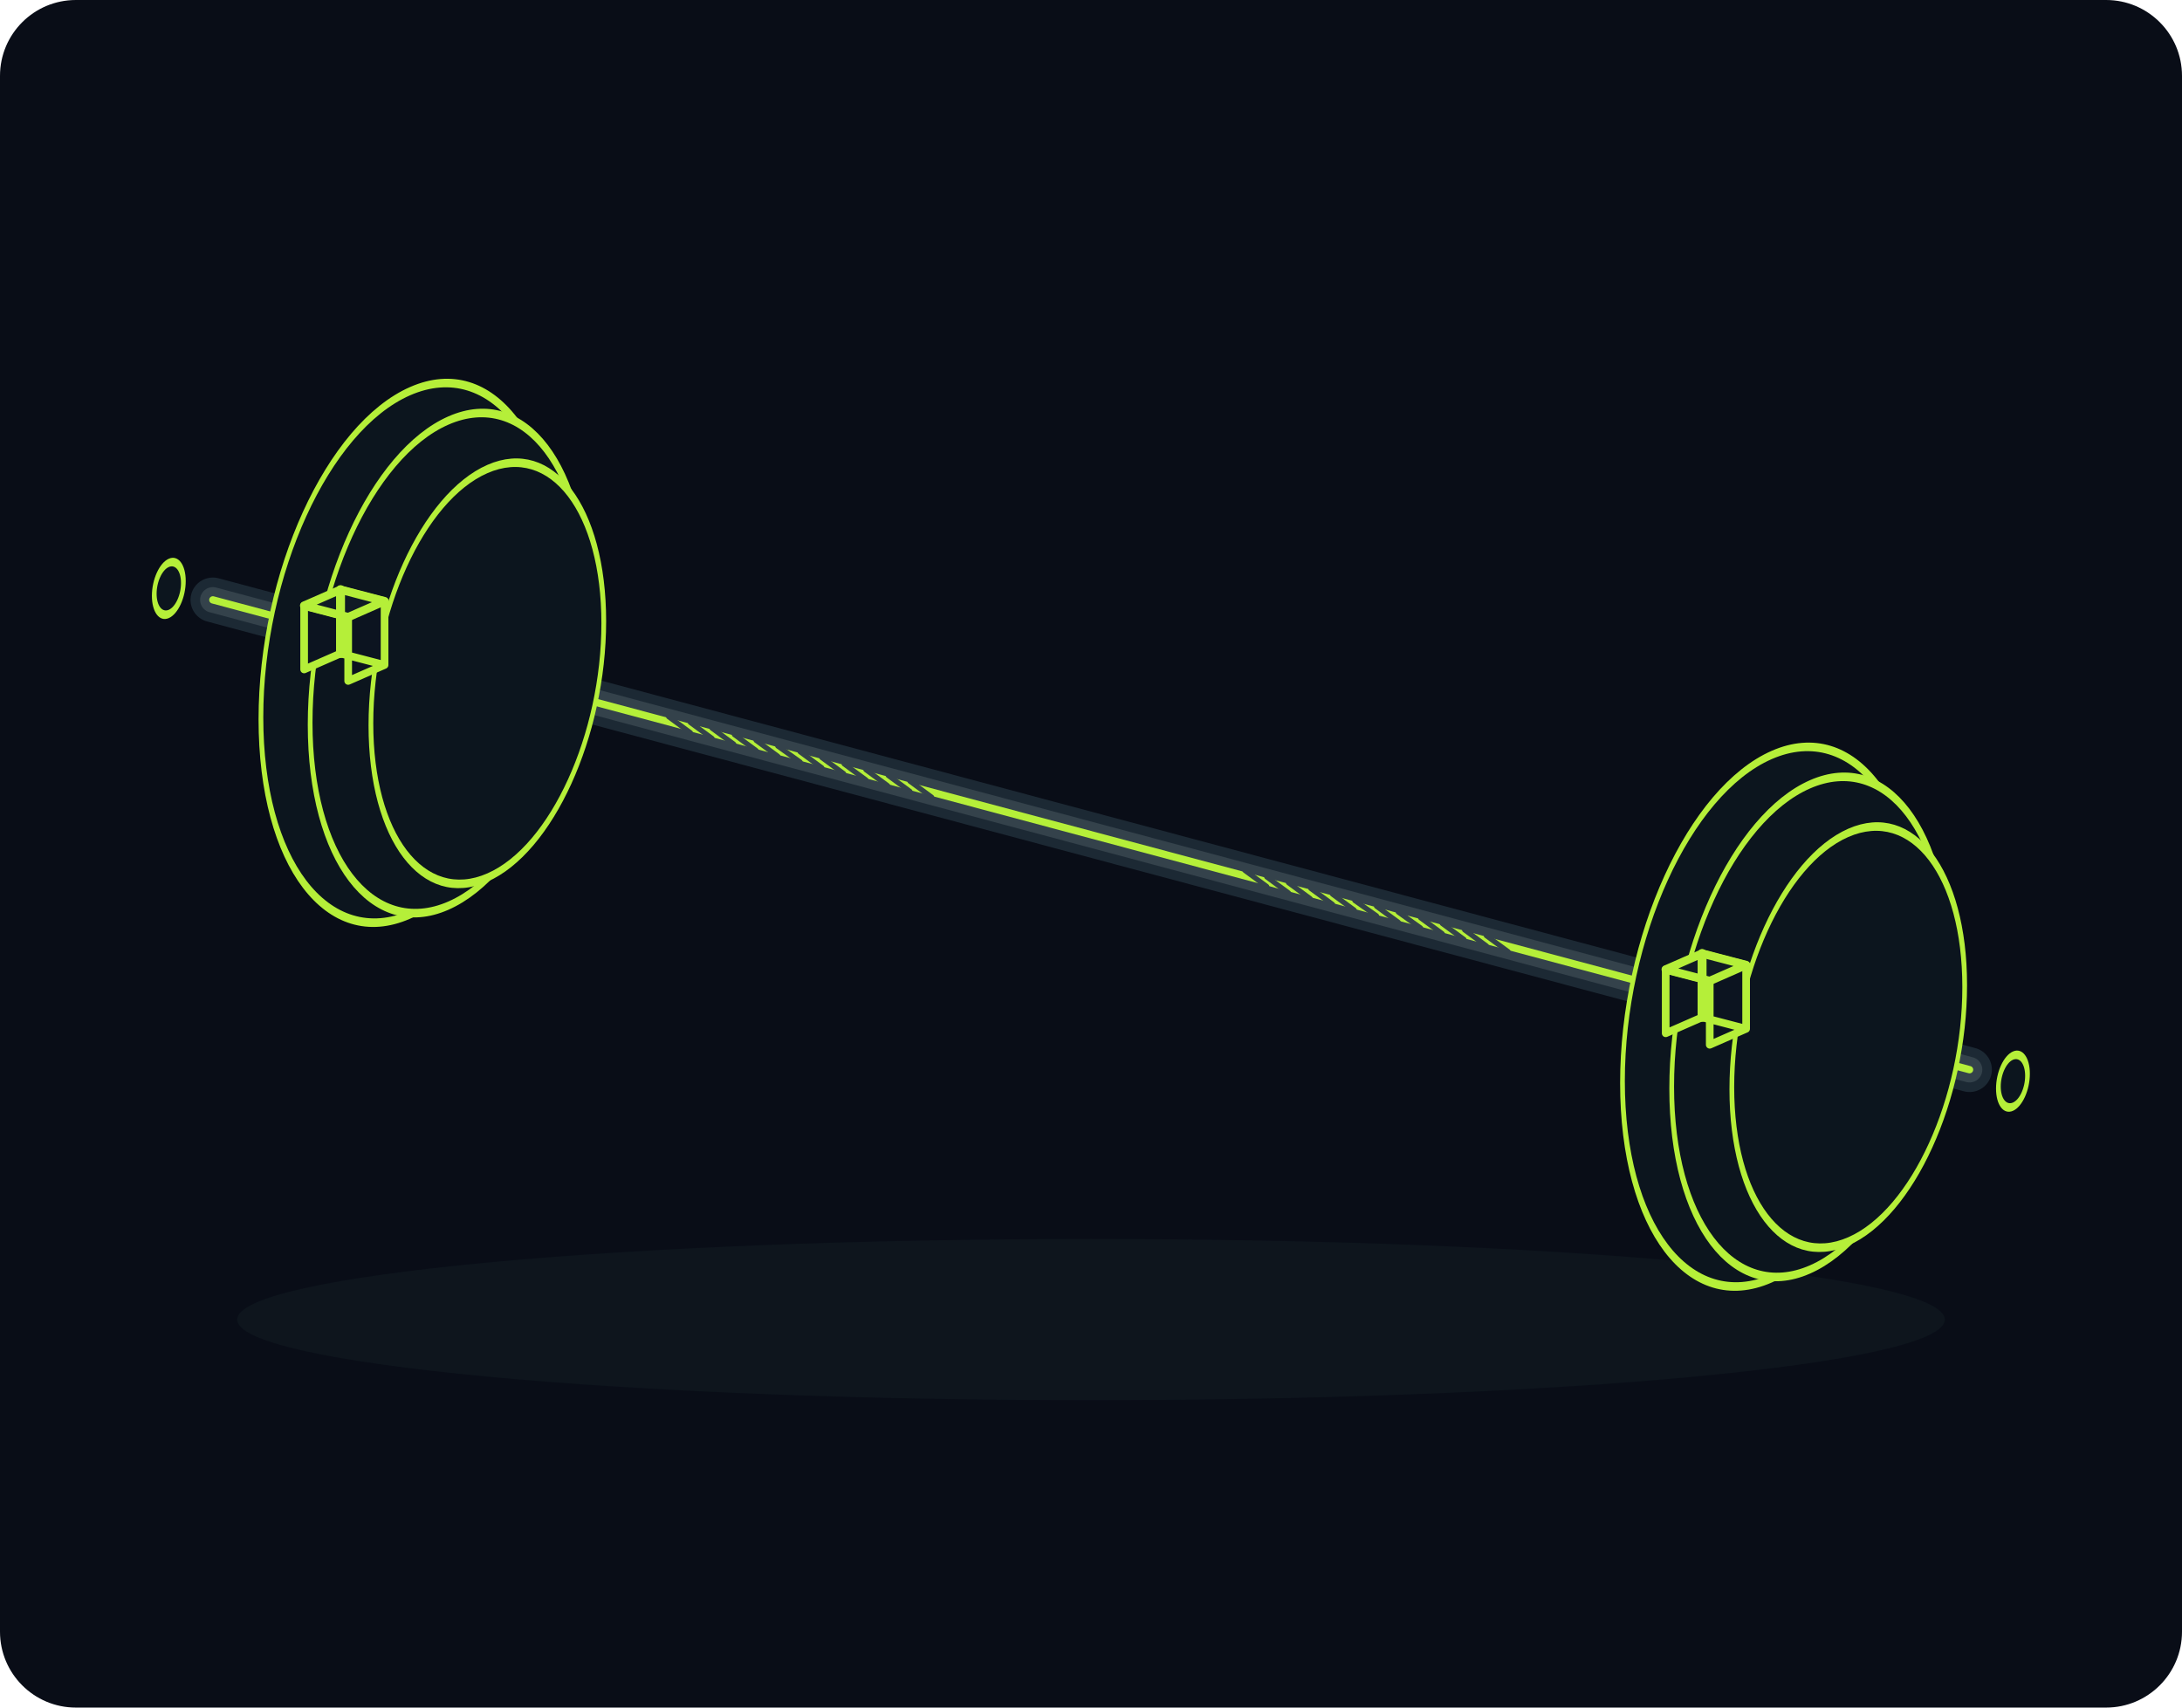
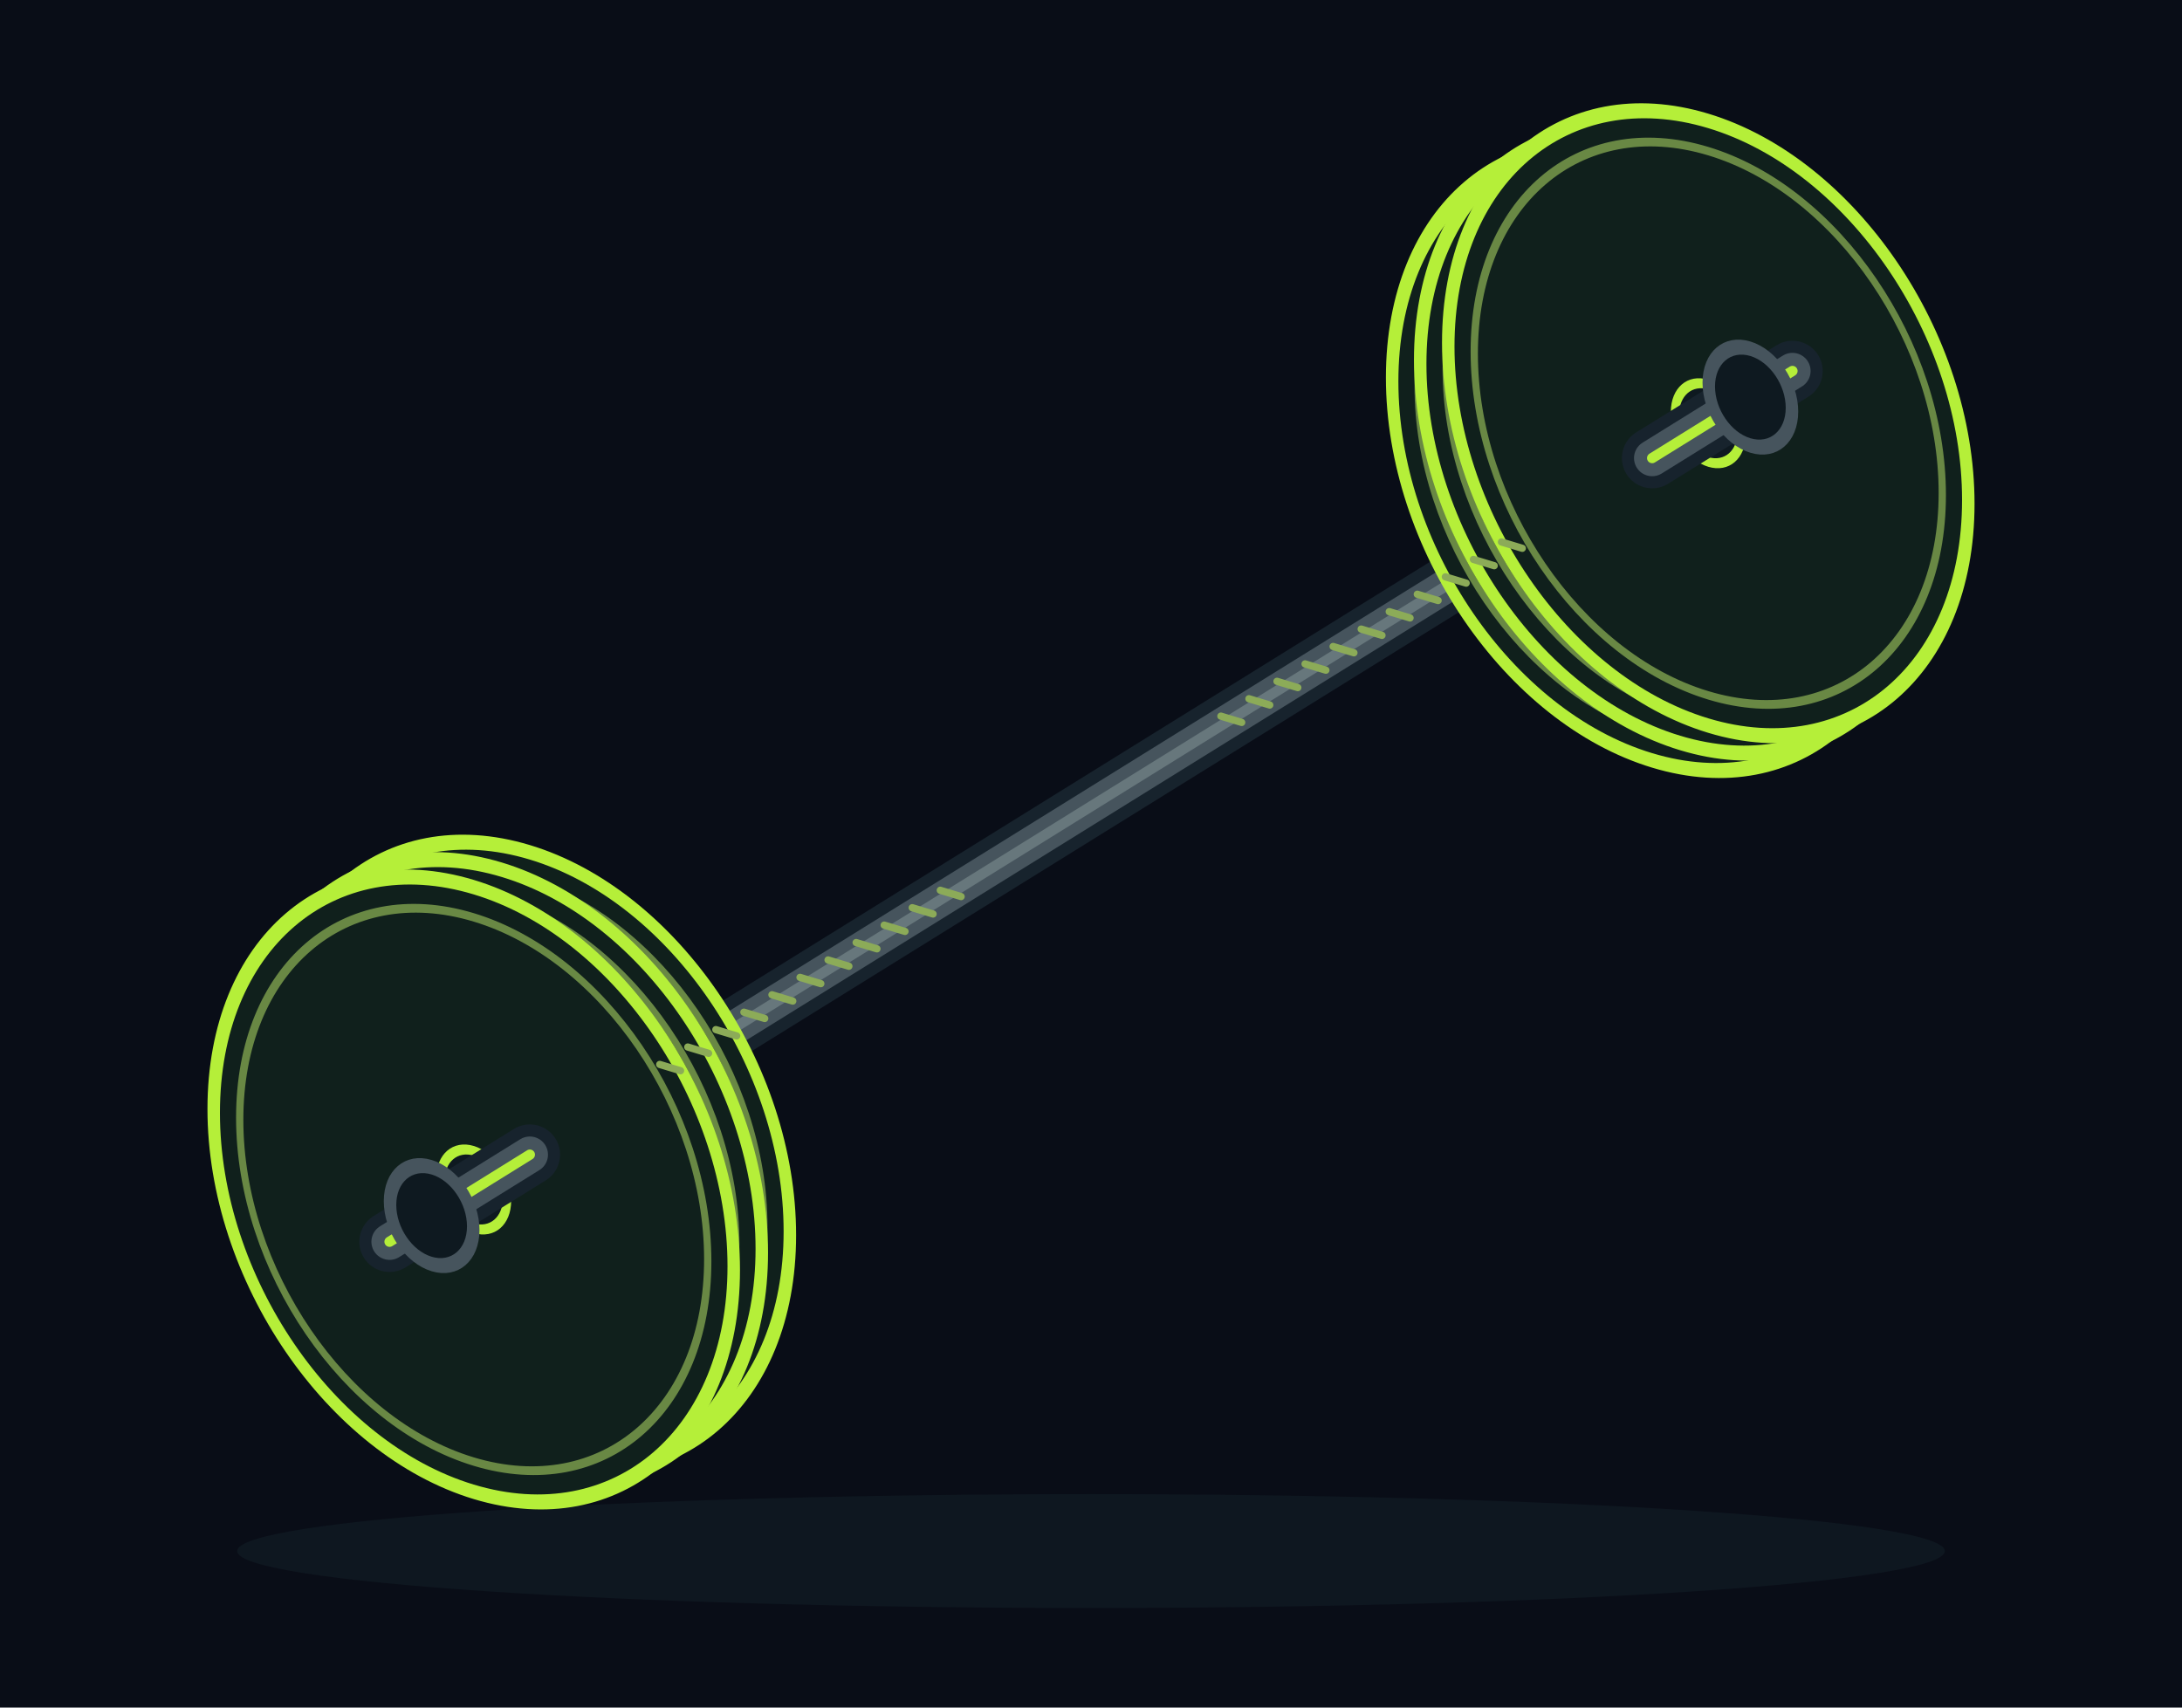
- <svg xmlns="http://www.w3.org/2000/svg" viewBox="0 0 460 360">
-   <rect width="460" height="360" rx="16" fill="#090d17" />
-   <ellipse cx="230" cy="278.2" rx="180" ry="17" fill="#101a21" opacity=".6" />
-   <g transform="translate(-93.33 -150.34) scale(1.3457)">
-     <path d="M102.7,205.7 L377.9,279.3" fill="none" stroke="#1c2934" stroke-width="7" stroke-linecap="round" stroke-linejoin="round" />
-     <path d="M102.7,205.7 L377.9,279.3" fill="none" stroke="#34424b" stroke-width="4" stroke-linecap="round" stroke-linejoin="round" />
-     <path d="M102.7,205.7 L377.9,279.3" fill="none" stroke="#b5ef39" stroke-width="1.15" stroke-linecap="round" stroke-linejoin="round" />
-     <circle r="41" transform="matrix(-.57 .25 0 -1 133.6 214.0)" fill="#0c151e" stroke="#b5ef39" stroke-width="1.3" />
-     <circle r="38" transform="matrix(-.57 .25 0 -1 139.6 215.6)" fill="#0c151e" stroke="#b5ef39" stroke-width="1.3" />
-     <circle r="32" transform="matrix(-.57 .25 0 -1 145.7 217.2)" fill="#0c151e" stroke="#b5ef39" stroke-width="1.3" />
-     <path d="M122.7,214.1 L129.6,215.9 L123.9,218.4 L123.9,208.4 L117.0,206.6 L117.0,216.6 L122.7,214.1 L122.7,204.1 L129.6,205.9 L129.6,215.9 Z" fill="#0c1420" stroke="#b5ef39" stroke-width="1.2" stroke-linecap="round" stroke-linejoin="round" />
-     <path d="M122.7,204.1 L129.6,205.9 L123.9,208.4 L117.0,206.6 Z" fill="#101b25" stroke="#b5ef39" stroke-width="1.3" stroke-linecap="round" stroke-linejoin="round" />
-     <path d="M122.7,204.1 L122.7,214.1" fill="none" stroke="#b5ef39" stroke-width="1.4" stroke-linecap="round" stroke-linejoin="round" />
-     <circle r="41" transform="matrix(-.57 .25 0 -1 346.9 271.0)" fill="#0c151e" stroke="#b5ef39" stroke-width="1.3" />
-     <circle r="38" transform="matrix(-.57 .25 0 -1 352.9 272.6)" fill="#0c151e" stroke="#b5ef39" stroke-width="1.3" />
-     <circle r="32" transform="matrix(-.57 .25 0 -1 358.9 274.2)" fill="#0c151e" stroke="#b5ef39" stroke-width="1.3" />
-     <path d="M336.0,271.1 L342.9,272.9 L337.2,275.4 L337.2,265.4 L330.3,263.6 L330.3,273.6 L336.0,271.1 L336.0,261.1 L342.9,262.9 L342.9,272.9 Z" fill="#0c1420" stroke="#b5ef39" stroke-width="1.2" stroke-linecap="round" stroke-linejoin="round" />
-     <path d="M336.0,261.1 L342.9,262.9 L337.2,265.4 L330.3,263.6 Z" fill="#101b25" stroke="#b5ef39" stroke-width="1.3" stroke-linecap="round" stroke-linejoin="round" />
-     <path d="M336.0,261.1 L336.0,271.1" fill="none" stroke="#b5ef39" stroke-width="1.4" stroke-linecap="round" stroke-linejoin="round" />
-     <path d="M177.5,226.5 L174.1,224.0" fill="none" stroke="#34424b" stroke-width="0.8" stroke-linecap="round" stroke-linejoin="round" />
-     <path d="M180.9,227.4 L177.5,224.9" fill="none" stroke="#34424b" stroke-width="0.8" stroke-linecap="round" stroke-linejoin="round" />
-     <path d="M184.3,228.3 L180.9,225.8" fill="none" stroke="#34424b" stroke-width="0.8" stroke-linecap="round" stroke-linejoin="round" />
-     <path d="M187.8,229.3 L184.4,226.8" fill="none" stroke="#34424b" stroke-width="0.8" stroke-linecap="round" stroke-linejoin="round" />
-     <path d="M191.2,230.2 L187.8,227.7" fill="none" stroke="#34424b" stroke-width="0.8" stroke-linecap="round" stroke-linejoin="round" />
-     <path d="M194.7,231.1 L191.2,228.6" fill="none" stroke="#34424b" stroke-width="0.8" stroke-linecap="round" stroke-linejoin="round" />
-     <path d="M198.1,232.0 L194.7,229.5" fill="none" stroke="#34424b" stroke-width="0.8" stroke-linecap="round" stroke-linejoin="round" />
-     <path d="M201.5,232.9 L198.1,230.4" fill="none" stroke="#34424b" stroke-width="0.8" stroke-linecap="round" stroke-linejoin="round" />
-     <path d="M205.0,233.9 L201.6,231.4" fill="none" stroke="#34424b" stroke-width="0.8" stroke-linecap="round" stroke-linejoin="round" />
-     <path d="M208.4,234.8 L205.0,232.3" fill="none" stroke="#34424b" stroke-width="0.8" stroke-linecap="round" stroke-linejoin="round" />
-     <path d="M211.9,235.7 L208.5,233.2" fill="none" stroke="#34424b" stroke-width="0.8" stroke-linecap="round" stroke-linejoin="round" />
-     <path d="M215.3,236.6 L211.9,234.1" fill="none" stroke="#34424b" stroke-width="0.8" stroke-linecap="round" stroke-linejoin="round" />
-     <path d="M267.8,250.6 L264.4,248.1" fill="none" stroke="#34424b" stroke-width="0.8" stroke-linecap="round" stroke-linejoin="round" />
-     <path d="M271.2,251.6 L267.8,249.1" fill="none" stroke="#34424b" stroke-width="0.8" stroke-linecap="round" stroke-linejoin="round" />
-     <path d="M274.6,252.5 L271.2,250.0" fill="none" stroke="#34424b" stroke-width="0.8" stroke-linecap="round" stroke-linejoin="round" />
-     <path d="M278.1,253.4 L274.7,250.9" fill="none" stroke="#34424b" stroke-width="0.8" stroke-linecap="round" stroke-linejoin="round" />
-     <path d="M281.5,254.3 L278.1,251.8" fill="none" stroke="#34424b" stroke-width="0.8" stroke-linecap="round" stroke-linejoin="round" />
-     <path d="M285.0,255.2 L281.6,252.8" fill="none" stroke="#34424b" stroke-width="0.8" stroke-linecap="round" stroke-linejoin="round" />
-     <path d="M288.4,256.2 L285.0,253.7" fill="none" stroke="#34424b" stroke-width="0.8" stroke-linecap="round" stroke-linejoin="round" />
-     <path d="M291.9,257.1 L288.4,254.6" fill="none" stroke="#34424b" stroke-width="0.8" stroke-linecap="round" stroke-linejoin="round" />
-     <path d="M295.3,258.0 L291.9,255.5" fill="none" stroke="#34424b" stroke-width="0.8" stroke-linecap="round" stroke-linejoin="round" />
-     <path d="M298.7,258.9 L295.3,256.4" fill="none" stroke="#34424b" stroke-width="0.8" stroke-linecap="round" stroke-linejoin="round" />
-     <path d="M302.2,259.9 L298.8,257.4" fill="none" stroke="#34424b" stroke-width="0.8" stroke-linecap="round" stroke-linejoin="round" />
-     <path d="M305.6,260.8 L302.2,258.3" fill="none" stroke="#34424b" stroke-width="0.8" stroke-linecap="round" stroke-linejoin="round" />
-     <circle r="4" transform="matrix(-.57 .25 0 -1 95.8 203.9)" fill="#0c151e" stroke="#b5ef39" stroke-width="1.3" />
-     <circle r="4" transform="matrix(-.57 .25 0 -1 384.7 281.1)" fill="#0c151e" stroke="#b5ef39" stroke-width="1.3" />
+ <svg xmlns="http://www.w3.org/2000/svg" viewBox="0 0 460 360" width="460" height="360" role="img" aria-labelledby="title desc">
+   <rect width="460" height="360" fill="#090d17" />
+   <ellipse cx="230" cy="327" rx="180" ry="12" fill="#0e1720" />
+   <g transform="translate(230.00 238.84) scale(2.5496)" stroke-linejoin="round" stroke-linecap="round">
+     <polyline points="65.54,-67.68 -65.54,13.68" fill="none" stroke="#17232d" stroke-width="4.8" />
+     <polyline points="65.54,-67.68 -65.54,13.68" fill="none" stroke="#46545d" stroke-width="2.8" />
+     <polyline points="65.54,-67.68 -65.54,13.68" fill="none" stroke="#67777c" stroke-width="0.85" />
+     <polyline points="-39.44,-2.52 -64.38,12.96" fill="none" stroke="#17232d" stroke-width="6" />
+     <polyline points="-39.44,-2.52 -64.38,12.96" fill="none" stroke="#46545d" stroke-width="4" />
+     <polyline points="-39.44,-2.52 -64.38,12.96" fill="none" stroke="#b5ef39" stroke-width="0.85" />
+     <circle r="25" transform="matrix(.86 .26 0 -1 -46.40 1.80)" fill="#10201c" stroke="#b5ef39" stroke-width="1.2" />
+     <circle r="22.5" transform="matrix(.86 .26 0 -1 -46.40 1.80)" fill="none" stroke="#698844" stroke-width="0.7" />
+     <circle r="3.2" transform="matrix(.86 .26 0 -1 -46.40 1.80)" fill="#0e1920" stroke="#b5ef39" stroke-width="0.8" />
+     <circle r="25" transform="matrix(.86 .26 0 -1 -48.72 3.24)" fill="#10201c" stroke="#b5ef39" stroke-width="1.2" />
+     <circle r="22.5" transform="matrix(.86 .26 0 -1 -48.72 3.24)" fill="none" stroke="#698844" stroke-width="0.7" />
+     <circle r="3.2" transform="matrix(.86 .26 0 -1 -48.72 3.24)" fill="#0e1920" stroke="#b5ef39" stroke-width="0.8" />
+     <circle r="25" transform="matrix(.86 .26 0 -1 -51.04 4.68)" fill="#10201c" stroke="#b5ef39" stroke-width="1.2" />
+     <circle r="22.5" transform="matrix(.86 .26 0 -1 -51.04 4.68)" fill="none" stroke="#698844" stroke-width="0.7" />
+     <circle r="3.2" transform="matrix(.86 .26 0 -1 -51.04 4.68)" fill="#0e1920" stroke="#b5ef39" stroke-width="0.8" />
+     <polyline points="-46.40,1.80 -58.00,9.00" fill="none" stroke="#17232d" stroke-width="5" />
+     <polyline points="-46.40,1.80 -58.00,9.00" fill="none" stroke="#46545d" stroke-width="3" />
+     <polyline points="-46.40,1.80 -58.00,9.00" fill="none" stroke="#b5ef39" stroke-width="0.85" />
+     <circle r="4" transform="matrix(.86 .26 0 -1 -54.52 6.84)" fill="#0e1920" stroke="#46545d" stroke-width="1.2" />
+     <polyline points="-12.46,-20.06 -10.74,-19.54" fill="none" stroke="#8cab58" stroke-width="0.6" />
+     <polyline points="-14.78,-18.62 -13.06,-18.10" fill="none" stroke="#8cab58" stroke-width="0.6" />
+     <polyline points="-17.10,-17.18 -15.38,-16.66" fill="none" stroke="#8cab58" stroke-width="0.6" />
+     <polyline points="-19.42,-15.74 -17.70,-15.22" fill="none" stroke="#8cab58" stroke-width="0.6" />
+     <polyline points="-21.74,-14.30 -20.02,-13.78" fill="none" stroke="#8cab58" stroke-width="0.6" />
+     <polyline points="-24.06,-12.86 -22.34,-12.34" fill="none" stroke="#8cab58" stroke-width="0.6" />
+     <polyline points="-26.38,-11.42 -24.66,-10.90" fill="none" stroke="#8cab58" stroke-width="0.6" />
+     <polyline points="-28.70,-9.98 -26.98,-9.46" fill="none" stroke="#8cab58" stroke-width="0.6" />
+     <polyline points="-31.02,-8.54 -29.30,-8.02" fill="none" stroke="#8cab58" stroke-width="0.6" />
+     <polyline points="-33.34,-7.10 -31.62,-6.58" fill="none" stroke="#8cab58" stroke-width="0.6" />
+     <polyline points="-35.66,-5.66 -33.94,-5.14" fill="none" stroke="#8cab58" stroke-width="0.6" />
+     <polyline points="39.44,-51.48 64.38,-66.96" fill="none" stroke="#17232d" stroke-width="6" />
+     <polyline points="39.44,-51.48 64.38,-66.96" fill="none" stroke="#46545d" stroke-width="4" />
+     <polyline points="39.44,-51.48 64.38,-66.96" fill="none" stroke="#b5ef39" stroke-width="0.85" />
+     <circle r="25" transform="matrix(.86 .26 0 -1 46.40 -55.80)" fill="#10201c" stroke="#b5ef39" stroke-width="1.2" />
+     <circle r="22.5" transform="matrix(.86 .26 0 -1 46.40 -55.80)" fill="none" stroke="#698844" stroke-width="0.7" />
+     <circle r="3.2" transform="matrix(.86 .26 0 -1 46.40 -55.80)" fill="#0e1920" stroke="#b5ef39" stroke-width="0.8" />
+     <circle r="25" transform="matrix(.86 .26 0 -1 48.72 -57.24)" fill="#10201c" stroke="#b5ef39" stroke-width="1.2" />
+     <circle r="22.5" transform="matrix(.86 .26 0 -1 48.72 -57.24)" fill="none" stroke="#698844" stroke-width="0.7" />
+     <circle r="3.2" transform="matrix(.86 .26 0 -1 48.72 -57.24)" fill="#0e1920" stroke="#b5ef39" stroke-width="0.8" />
+     <circle r="25" transform="matrix(.86 .26 0 -1 51.04 -58.68)" fill="#10201c" stroke="#b5ef39" stroke-width="1.2" />
+     <circle r="22.5" transform="matrix(.86 .26 0 -1 51.04 -58.68)" fill="none" stroke="#698844" stroke-width="0.7" />
+     <circle r="3.2" transform="matrix(.86 .26 0 -1 51.04 -58.68)" fill="#0e1920" stroke="#b5ef39" stroke-width="0.8" />
+     <polyline points="46.40,-55.80 58.00,-63.00" fill="none" stroke="#17232d" stroke-width="5" />
+     <polyline points="46.40,-55.80 58.00,-63.00" fill="none" stroke="#46545d" stroke-width="3" />
+     <polyline points="46.40,-55.80 58.00,-63.00" fill="none" stroke="#b5ef39" stroke-width="0.85" />
+     <circle r="4" transform="matrix(.86 .26 0 -1 54.52 -60.84)" fill="#0e1920" stroke="#46545d" stroke-width="1.2" />
+     <polyline points="10.74,-34.46 12.46,-33.94" fill="none" stroke="#8cab58" stroke-width="0.6" />
+     <polyline points="13.06,-35.90 14.78,-35.38" fill="none" stroke="#8cab58" stroke-width="0.6" />
+     <polyline points="15.38,-37.34 17.10,-36.82" fill="none" stroke="#8cab58" stroke-width="0.6" />
+     <polyline points="17.70,-38.78 19.42,-38.26" fill="none" stroke="#8cab58" stroke-width="0.6" />
+     <polyline points="20.02,-40.22 21.74,-39.70" fill="none" stroke="#8cab58" stroke-width="0.6" />
+     <polyline points="22.34,-41.66 24.06,-41.14" fill="none" stroke="#8cab58" stroke-width="0.6" />
+     <polyline points="24.66,-43.10 26.38,-42.58" fill="none" stroke="#8cab58" stroke-width="0.6" />
+     <polyline points="26.98,-44.54 28.70,-44.02" fill="none" stroke="#8cab58" stroke-width="0.6" />
+     <polyline points="29.30,-45.98 31.02,-45.46" fill="none" stroke="#8cab58" stroke-width="0.6" />
+     <polyline points="31.62,-47.42 33.34,-46.90" fill="none" stroke="#8cab58" stroke-width="0.6" />
+     <polyline points="33.94,-48.86 35.66,-48.34" fill="none" stroke="#8cab58" stroke-width="0.6" />
  </g>
</svg>
